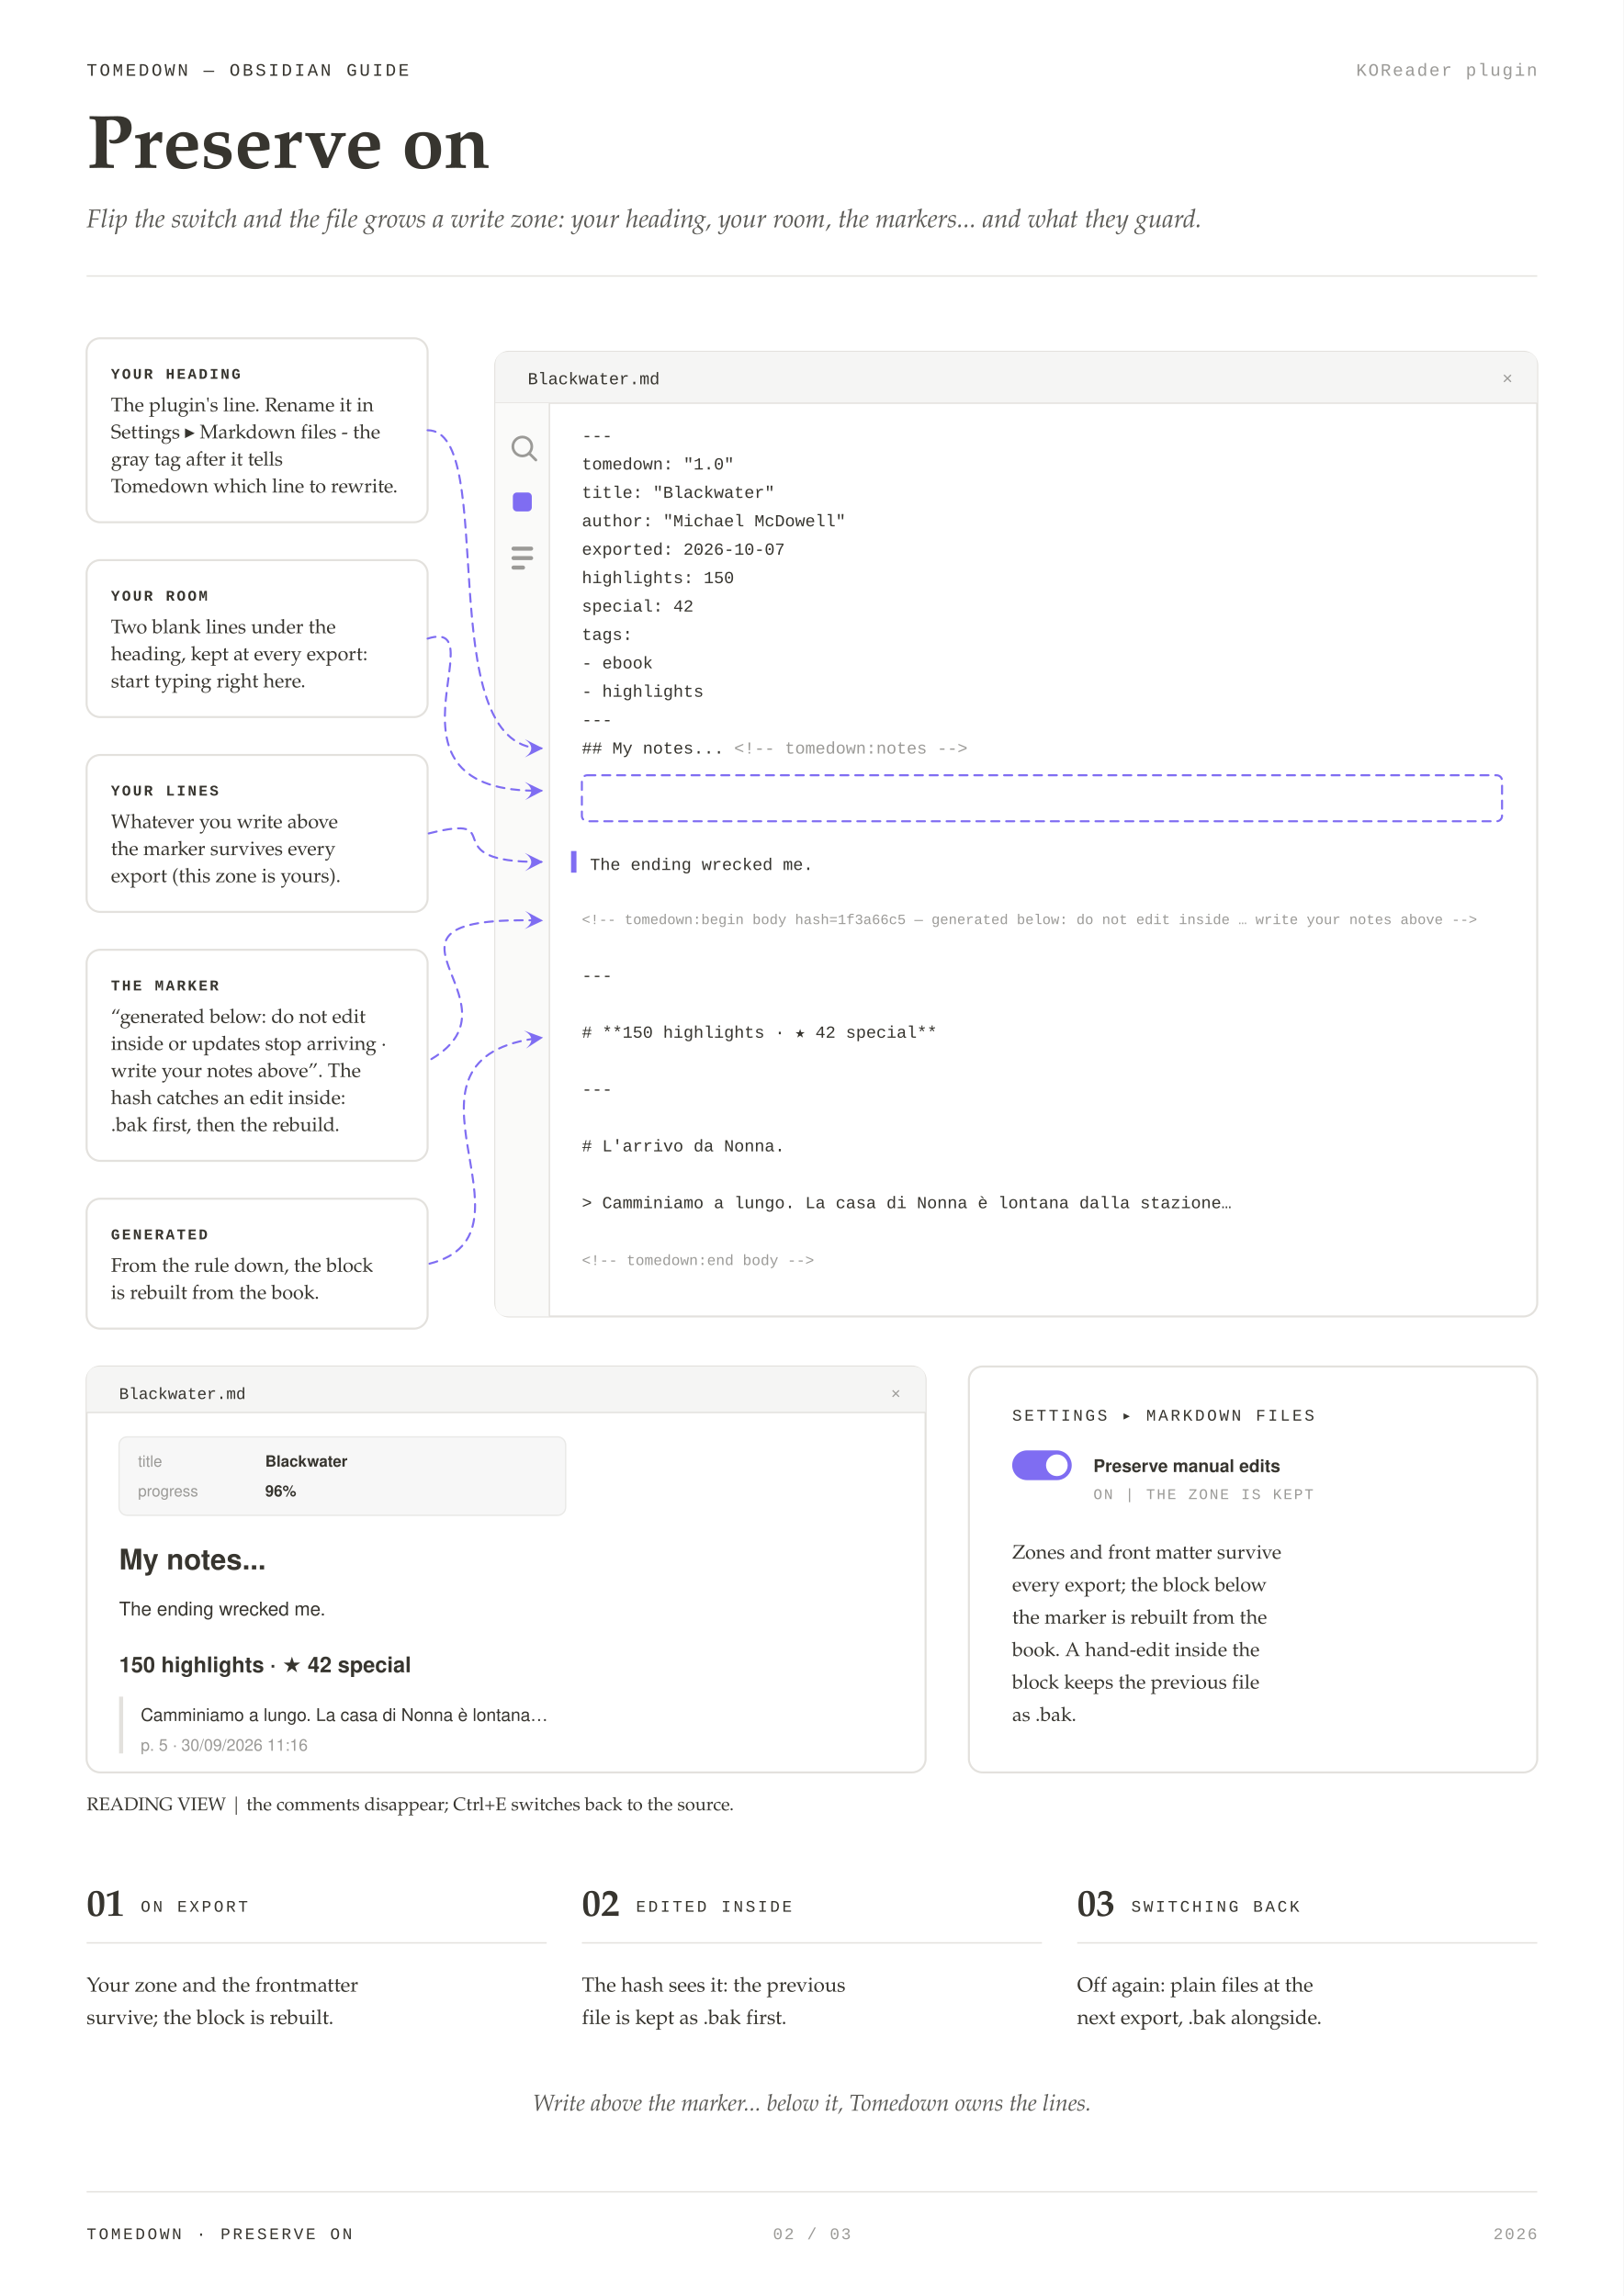
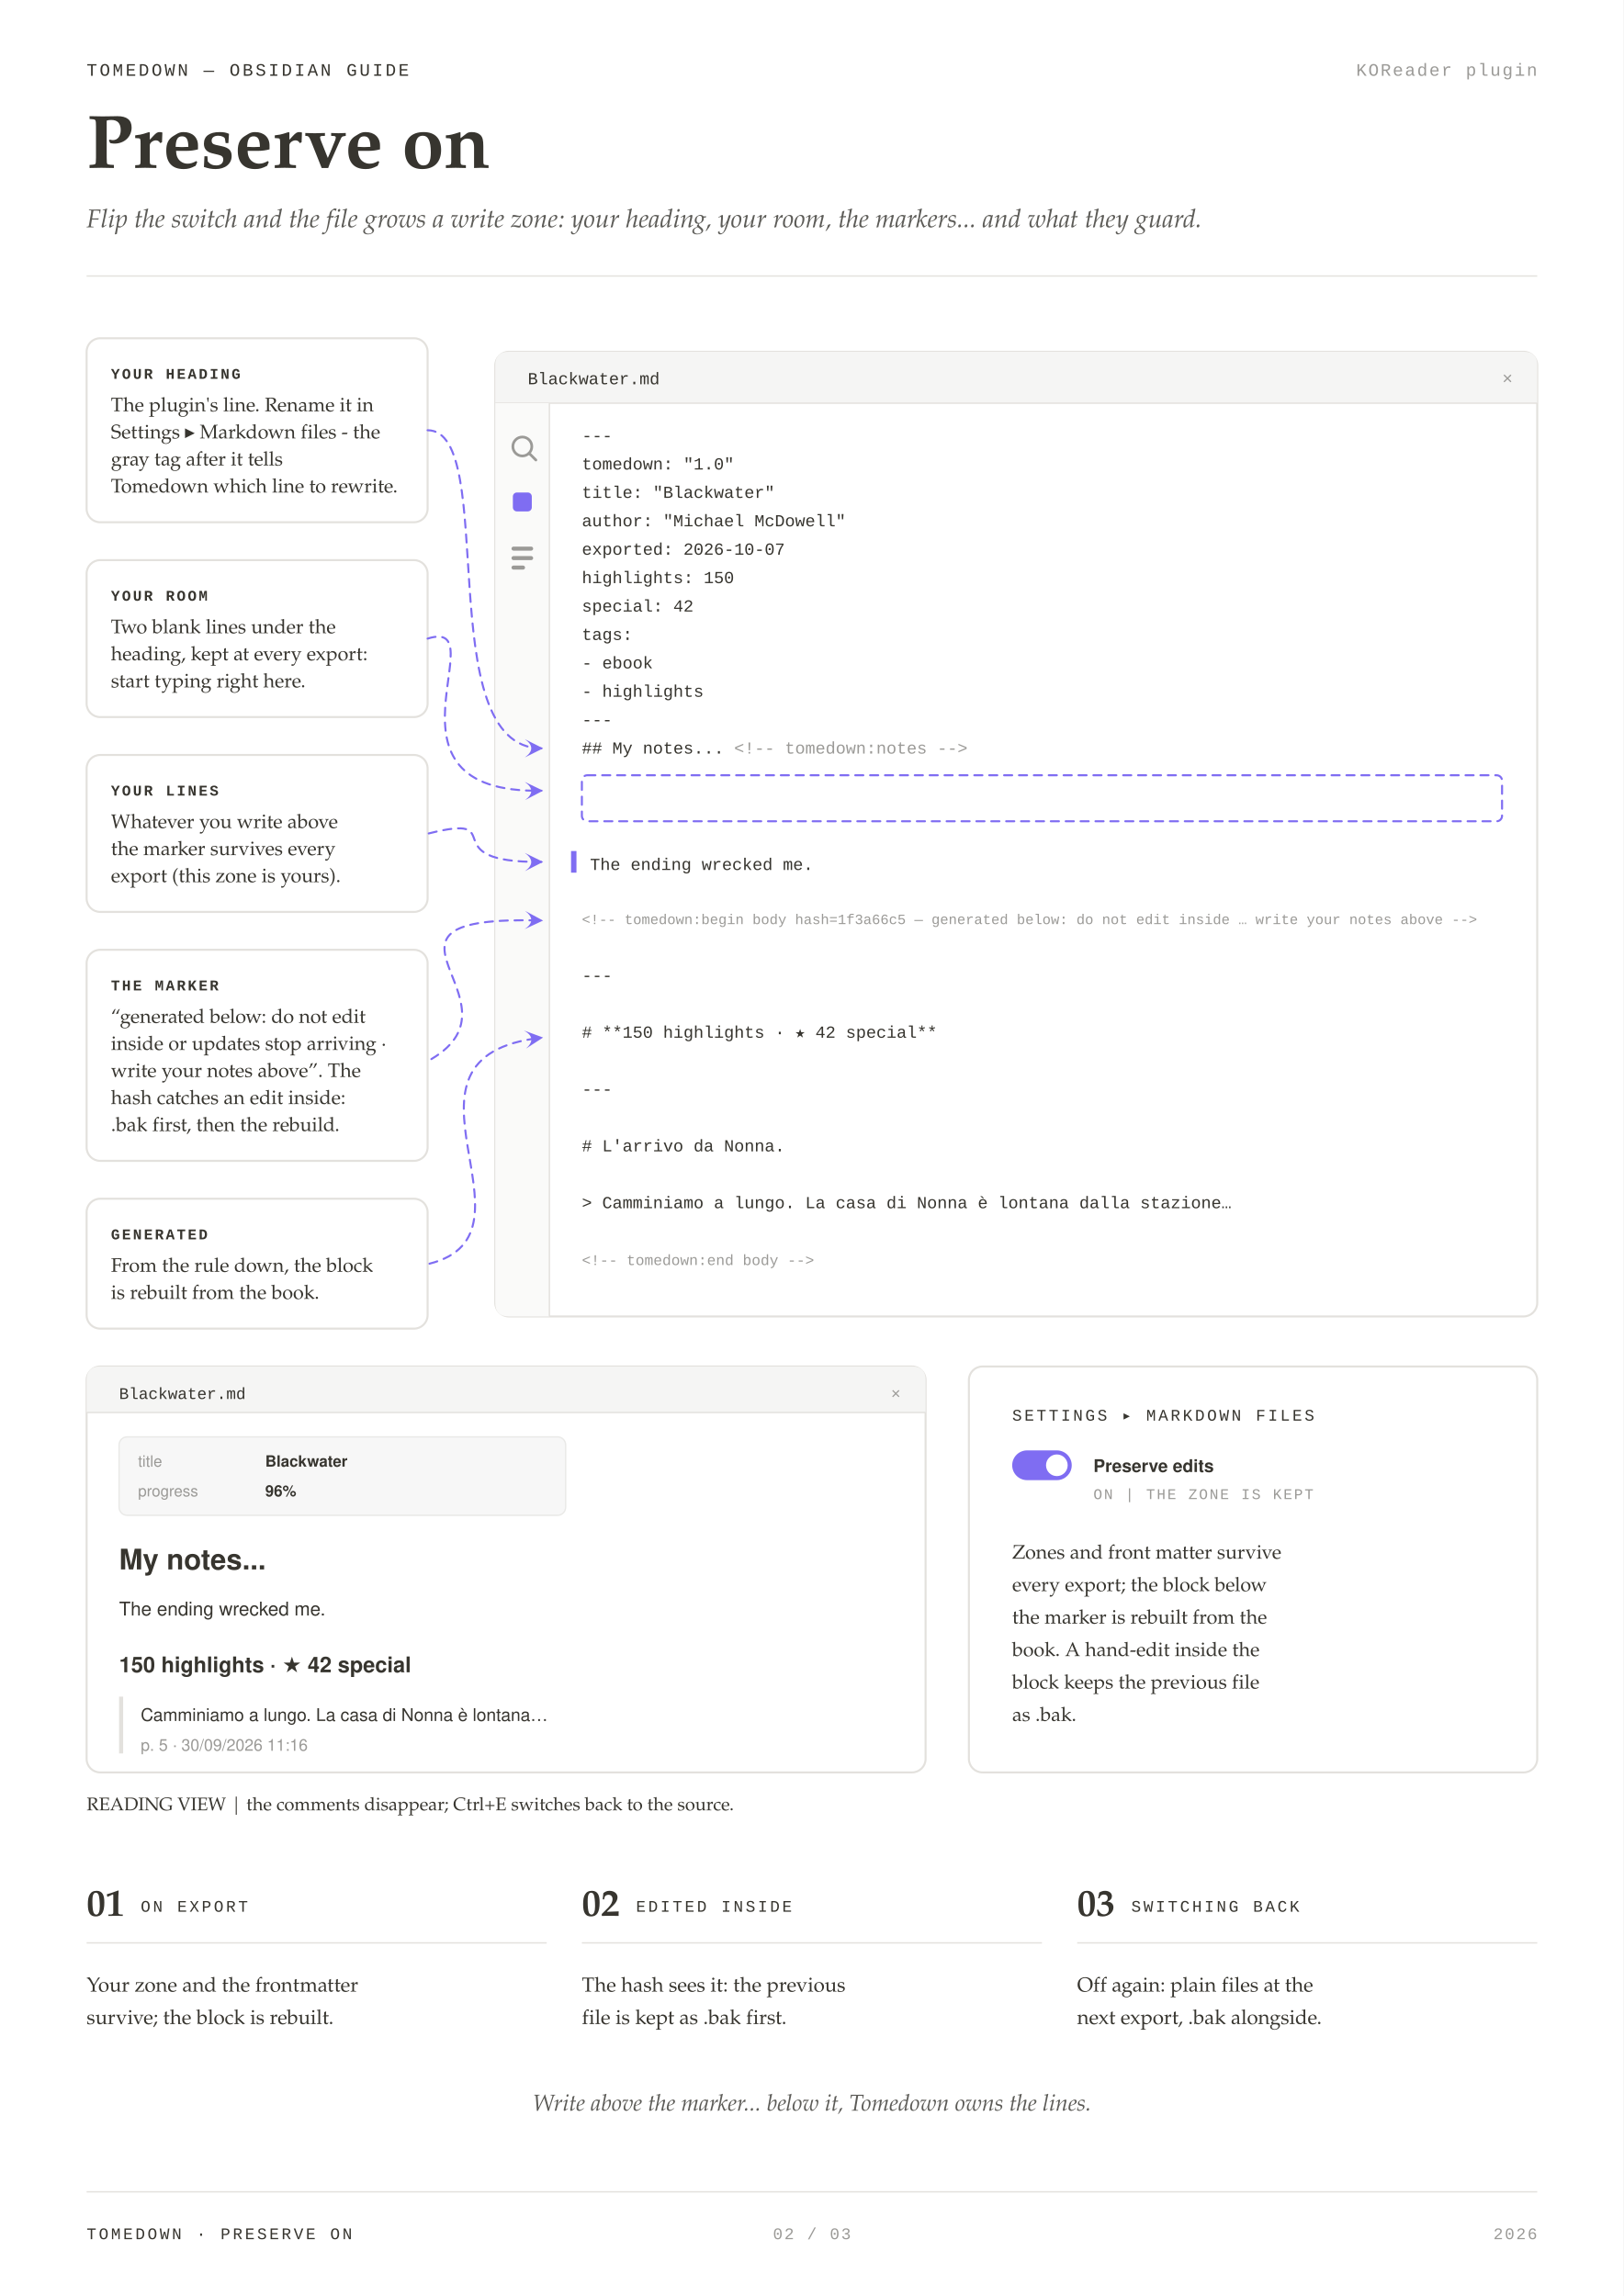
- <svg xmlns="http://www.w3.org/2000/svg" width="1200" height="1697" aria-label="Tomedown Obsidian guide 02 — the book file with Preserve manual edits on: the tagged heading you can rename, two blank lines of room under it, your own lines above the begin marker, the marker and its hash, the generated block between the markers, the reading view where the comments disappear, and the settings toggle" role="img">
+ <svg xmlns="http://www.w3.org/2000/svg" width="1200" height="1697" aria-label="Tomedown Obsidian guide 02 — the book file with Preserve edits on: the tagged heading you can rename, two blank lines of room under it, your own lines above the begin marker, the marker and its hash, the generated block between the markers, the reading view where the comments disappear, and the settings toggle" role="img">
  <defs>
    <marker orient="auto-start-reverse" markerHeight="9" markerWidth="9" refY="5" refX="9" viewBox="0 0 10 10" id="ah">
      <path id="svg_1" fill="#7F6DF2" d="m0,0l10,5l-10,5q7,-5 0,-10z" />
    </marker>
  </defs>
  <g>
    <path id="svg_2" d="m-0.278,0l1200,0l0,1697l-1200,0l0,-1697z" opacity="undefined" fill="#FFFFFF" />
    <text id="svg_3" fill="#37352F" letter-spacing="1.8px" font-family="'SF Mono', Menlo, Consolas, 'JetBrains Mono', 'Liberation Mono', 'DejaVu Sans Mono', monospace" font-size="13" y="56" x="64" class="label">TOMEDOWN — OBSIDIAN GUIDE</text>
    <text id="svg_4" fill="#9B9A97" letter-spacing="1.2px" font-family="'SF Mono', Menlo, Consolas, 'JetBrains Mono', 'Liberation Mono', 'DejaVu Sans Mono', monospace" text-anchor="end" font-size="13" y="56" x="1136" class="labelm">KOReader plugin</text>
    <text id="svg_5" fill="#37352F" font-weight="700" font-family="Georgia, 'Iowan Old Style', 'Palatino Linotype', 'Book Antiqua', 'Times New Roman', 'Liberation Serif', 'DejaVu Serif', serif" font-size="56" y="124" x="64" class="display">Preserve on</text>
    <text id="svg_6" fill="#5C5B57" font-style="italic" font-family="Georgia, 'Iowan Old Style', 'Palatino Linotype', 'Book Antiqua', 'Times New Roman', 'Liberation Serif', 'DejaVu Serif', serif" font-size="19" y="168" x="64" class="deck">Flip the switch and the file grows a write zone: your heading, your room, the markers... and what they guard.</text>
    <line id="svg_7" stroke="#E3E1DD" y2="204" x2="1136" y1="204" x1="64" class="rule" />
    <path id="svg_8" d="m366,270c0,-5.434 4.566,-10 10,-10l750,0c5.434,0 10,4.566 10,10l0,693c0,5.434 -4.566,10 -10,10l-750,0c-5.434,0 -10,-4.566 -10,-10l0,-693z" opacity="undefined" stroke-width="1.5" stroke="#E3E1DD" fill="#FFFFFF" />
    <path id="svg_9" fill="#F5F5F4" d="m366,270q0,-10 10,-10l750,0q10,0 10,10l0,28l-770,0l0,-28z" />
    <line id="svg_10" stroke="#E3E1DD" y2="298" x2="1136" y1="298" x1="366" class="hair" />
    <text id="svg_11" fill="#37352F" font-family="'SF Mono', Menlo, Consolas, 'JetBrains Mono', 'Liberation Mono', 'DejaVu Sans Mono', monospace" font-size="12.5" y="284" x="390" class="code">Blackwater.md</text>
    <text id="svg_12" fill="#9B9A97" font-family="'SF Mono', Menlo, Consolas, 'JetBrains Mono', 'Liberation Mono', 'DejaVu Sans Mono', monospace" text-anchor="middle" font-size="13" y="284" x="1114" class="comment">×</text>
    <path id="svg_13" fill="#FAFAF9" d="m406,298l-40,0l0,665q0,10 10,10l30,0l0,-675z" />
    <line id="svg_14" stroke="#E3E1DD" y2="973" x2="406" y1="298" x1="406" class="hair" />
    <circle id="svg_15" stroke-width="2" stroke="#9B9A97" fill="none" r="7" cy="330" cx="386" />
    <path id="svg_16" stroke-linecap="round" stroke-width="2" stroke="#9B9A97" d="m391,335l5,5" />
    <rect id="svg_17" fill="#7F6DF2" rx="3" height="14" width="14" y="364" x="379" />
    <rect id="svg_18" fill="#9B9A97" rx="1.5" height="3" width="16" y="404" x="378" />
    <rect id="svg_19" fill="#9B9A97" rx="1.5" height="3" width="16" y="411" x="378" />
    <rect id="svg_20" fill="#9B9A97" rx="1.5" height="3" width="10" y="418" x="378" />
    <text id="svg_21" fill="#37352F" font-family="'SF Mono', Menlo, Consolas, 'JetBrains Mono', 'Liberation Mono', 'DejaVu Sans Mono', monospace" font-size="12.5" y="326" x="430" class="code">---</text>
    <text id="svg_22" fill="#37352F" font-family="'SF Mono', Menlo, Consolas, 'JetBrains Mono', 'Liberation Mono', 'DejaVu Sans Mono', monospace" font-size="12.5" y="347" x="430" class="code">tomedown: "1.0"</text>
    <text id="svg_23" fill="#37352F" font-family="'SF Mono', Menlo, Consolas, 'JetBrains Mono', 'Liberation Mono', 'DejaVu Sans Mono', monospace" font-size="12.5" y="368" x="430" class="code">title: "Blackwater"</text>
    <text id="svg_24" fill="#37352F" font-family="'SF Mono', Menlo, Consolas, 'JetBrains Mono', 'Liberation Mono', 'DejaVu Sans Mono', monospace" font-size="12.5" y="389" x="430" class="code">author: "Michael McDowell"</text>
    <text id="svg_25" fill="#37352F" font-family="'SF Mono', Menlo, Consolas, 'JetBrains Mono', 'Liberation Mono', 'DejaVu Sans Mono', monospace" font-size="12.5" y="410" x="430" class="code">exported: 2026-10-07</text>
    <text id="svg_26" fill="#37352F" font-family="'SF Mono', Menlo, Consolas, 'JetBrains Mono', 'Liberation Mono', 'DejaVu Sans Mono', monospace" font-size="12.5" y="431" x="430" class="code">highlights: 150</text>
    <text id="svg_27" fill="#37352F" font-family="'SF Mono', Menlo, Consolas, 'JetBrains Mono', 'Liberation Mono', 'DejaVu Sans Mono', monospace" font-size="12.5" y="452" x="430" class="code">special: 42</text>
    <text id="svg_28" fill="#37352F" font-family="'SF Mono', Menlo, Consolas, 'JetBrains Mono', 'Liberation Mono', 'DejaVu Sans Mono', monospace" font-size="12.5" y="473" x="430" class="code">tags:</text>
    <text id="svg_29" fill="#37352F" font-family="'SF Mono', Menlo, Consolas, 'JetBrains Mono', 'Liberation Mono', 'DejaVu Sans Mono', monospace" font-size="12.5" y="494" x="430" class="code">- ebook</text>
    <text id="svg_30" fill="#37352F" font-family="'SF Mono', Menlo, Consolas, 'JetBrains Mono', 'Liberation Mono', 'DejaVu Sans Mono', monospace" font-size="12.5" y="515" x="430" class="code">- highlights</text>
    <text id="svg_31" fill="#37352F" font-family="'SF Mono', Menlo, Consolas, 'JetBrains Mono', 'Liberation Mono', 'DejaVu Sans Mono', monospace" font-size="12.5" y="536" x="430" class="code">---</text>
    <text id="svg_32" fill="#37352F" font-family="SF Mono, Menlo, Consolas, JetBrains Mono, Liberation Mono, DejaVu Sans Mono, monospace" font-size="12.5" y="557" x="430">## My notes...
   <tspan id="svg_33" fill="#9B9A97">&lt;!-- tomedown:notes --&gt;</tspan>
    </text>
    <rect id="svg_34" stroke-linecap="round" fill="none" stroke-dasharray="6 5" stroke-width="1.5" stroke="#7F6DF2" rx="4" height="34" width="680" y="573" x="430" class="dash" />
    <rect id="svg_35" fill="#7F6DF2" height="16" width="4" y="629" x="422" class="accent" />
    <text id="svg_36" fill="#37352F" font-family="'SF Mono', Menlo, Consolas, 'JetBrains Mono', 'Liberation Mono', 'DejaVu Sans Mono', monospace" font-size="12.5" y="643" x="436" class="code">The ending wrecked me.</text>
    <text id="svg_37" fill="#37352F" font-family="'SF Mono', Menlo, Consolas, 'JetBrains Mono', 'Liberation Mono', 'DejaVu Sans Mono', monospace" font-size="12.5" y="662" x="430" class="code" />
    <text id="svg_38" fill="#9B9A97" font-family="'SF Mono', Menlo, Consolas, 'JetBrains Mono', 'Liberation Mono', 'DejaVu Sans Mono', monospace" font-size="10.5" y="683" x="430" class="comment">&lt;!-- tomedown:begin body hash=1f3a66c5 — generated below: do not edit inside … write your notes above --&gt;</text>
    <text id="svg_39" fill="#37352F" font-family="'SF Mono', Menlo, Consolas, 'JetBrains Mono', 'Liberation Mono', 'DejaVu Sans Mono', monospace" font-size="12.5" y="704" x="430" class="code" />
    <text id="svg_40" fill="#37352F" font-family="'SF Mono', Menlo, Consolas, 'JetBrains Mono', 'Liberation Mono', 'DejaVu Sans Mono', monospace" font-size="12.5" y="725" x="430" class="code">---</text>
    <text id="svg_41" fill="#37352F" font-family="'SF Mono', Menlo, Consolas, 'JetBrains Mono', 'Liberation Mono', 'DejaVu Sans Mono', monospace" font-size="12.5" y="746" x="430" class="code" />
    <text id="svg_42" fill="#37352F" font-family="'SF Mono', Menlo, Consolas, 'JetBrains Mono', 'Liberation Mono', 'DejaVu Sans Mono', monospace" font-size="12.5" y="767" x="430" class="code"># **150 highlights · ★ 42 special**</text>
    <text id="svg_43" fill="#37352F" font-family="'SF Mono', Menlo, Consolas, 'JetBrains Mono', 'Liberation Mono', 'DejaVu Sans Mono', monospace" font-size="12.5" y="788" x="430" class="code" />
    <text id="svg_44" fill="#37352F" font-family="'SF Mono', Menlo, Consolas, 'JetBrains Mono', 'Liberation Mono', 'DejaVu Sans Mono', monospace" font-size="12.5" y="809" x="430" class="code">---</text>
    <text id="svg_45" fill="#37352F" font-family="'SF Mono', Menlo, Consolas, 'JetBrains Mono', 'Liberation Mono', 'DejaVu Sans Mono', monospace" font-size="12.5" y="830" x="430" class="code" />
    <text id="svg_46" fill="#37352F" font-family="'SF Mono', Menlo, Consolas, 'JetBrains Mono', 'Liberation Mono', 'DejaVu Sans Mono', monospace" font-size="12.5" y="851" x="430" class="code"># L'arrivo da Nonna.</text>
    <text id="svg_47" fill="#37352F" font-family="'SF Mono', Menlo, Consolas, 'JetBrains Mono', 'Liberation Mono', 'DejaVu Sans Mono', monospace" font-size="12.5" y="872" x="430" class="code" />
    <text id="svg_48" fill="#37352F" font-family="'SF Mono', Menlo, Consolas, 'JetBrains Mono', 'Liberation Mono', 'DejaVu Sans Mono', monospace" font-size="12.5" y="893" x="430" class="code">&gt; Camminiamo a lungo. La casa di Nonna è lontana dalla stazione…</text>
    <text id="svg_49" fill="#37352F" font-family="'SF Mono', Menlo, Consolas, 'JetBrains Mono', 'Liberation Mono', 'DejaVu Sans Mono', monospace" font-size="12.5" y="914" x="430" class="code" />
    <text id="svg_50" fill="#9B9A97" font-family="'SF Mono', Menlo, Consolas, 'JetBrains Mono', 'Liberation Mono', 'DejaVu Sans Mono', monospace" font-size="11" y="935" x="430" class="comment">&lt;!-- tomedown:end body --&gt;</text>
    <rect id="svg_51" stroke-width="1.5" stroke="#E3E1DD" fill="none" rx="10" height="136" width="252" y="250" x="64" class="note" />
    <text id="svg_52" fill="#37352F" letter-spacing="1.5px" font-weight="600" font-family="'SF Mono', Menlo, Consolas, 'JetBrains Mono', 'Liberation Mono', 'DejaVu Sans Mono', monospace" font-size="11" y="280" x="82" class="nhead">YOUR HEADING</text>
    <text id="svg_53" fill="#37352F" font-family="Georgia, 'Iowan Old Style', 'Palatino Linotype', 'Book Antiqua', 'Times New Roman', 'Liberation Serif', 'DejaVu Serif', serif" font-size="14.5" y="304" x="82" class="body">The plugin's line. Rename it in</text>
    <text id="svg_54" fill="#37352F" font-family="Georgia, 'Iowan Old Style', 'Palatino Linotype', 'Book Antiqua', 'Times New Roman', 'Liberation Serif', 'DejaVu Serif', serif" font-size="14.5" y="324" x="82" class="body">Settings ▸ Markdown files - the</text>
    <text id="svg_55" fill="#37352F" font-family="Georgia, 'Iowan Old Style', 'Palatino Linotype', 'Book Antiqua', 'Times New Roman', 'Liberation Serif', 'DejaVu Serif', serif" font-size="14.5" y="344" x="82" class="body">gray tag after it tells</text>
    <text id="svg_56" fill="#37352F" font-family="Georgia, 'Iowan Old Style', 'Palatino Linotype', 'Book Antiqua', 'Times New Roman', 'Liberation Serif', 'DejaVu Serif', serif" font-size="14.5" y="364" x="82" class="body">Tomedown which line to rewrite.</text>
    <path id="svg_57" stroke-linecap="round" fill="none" stroke-dasharray="6 5" stroke-width="1.5" stroke="#7F6DF2" d="m316,318c53,0 1.889,234.833 84,235.111" marker-end="url(#ah)" class="dash" />
    <rect id="svg_58" stroke-width="1.5" stroke="#E3E1DD" fill="none" rx="10" height="116" width="252" y="414" x="64" class="note" />
    <text id="svg_59" fill="#37352F" letter-spacing="1.5px" font-weight="600" font-family="'SF Mono', Menlo, Consolas, 'JetBrains Mono', 'Liberation Mono', 'DejaVu Sans Mono', monospace" font-size="11" y="444" x="82" class="nhead">YOUR ROOM</text>
    <text id="svg_60" fill="#37352F" font-family="Georgia, 'Iowan Old Style', 'Palatino Linotype', 'Book Antiqua', 'Times New Roman', 'Liberation Serif', 'DejaVu Serif', serif" font-size="14.5" y="468" x="82" class="body">Two blank lines under the</text>
    <text id="svg_61" fill="#37352F" font-family="Georgia, 'Iowan Old Style', 'Palatino Linotype', 'Book Antiqua', 'Times New Roman', 'Liberation Serif', 'DejaVu Serif', serif" font-size="14.5" y="488" x="82" class="body">heading, kept at every export:</text>
    <text id="svg_62" fill="#37352F" font-family="Georgia, 'Iowan Old Style', 'Palatino Linotype', 'Book Antiqua', 'Times New Roman', 'Liberation Serif', 'DejaVu Serif', serif" font-size="14.5" y="508" x="82" class="body">start typing right here.</text>
    <path stroke="#7F6DF2" id="svg_63" stroke-linecap="round" fill="none" stroke-dasharray="6 5" stroke-width="1.5" d="m316,472c52.655,-16.552 -45.985,114.762 84,112.406" marker-end="url(#ah)" class="dash" />
    <rect id="svg_64" stroke-width="1.5" stroke="#E3E1DD" fill="none" rx="10" height="116" width="252" y="558" x="64" class="note" />
    <text id="svg_65" fill="#37352F" letter-spacing="1.5px" font-weight="600" font-family="'SF Mono', Menlo, Consolas, 'JetBrains Mono', 'Liberation Mono', 'DejaVu Sans Mono', monospace" font-size="11" y="588" x="82" class="nhead">YOUR LINES</text>
    <text id="svg_66" fill="#37352F" font-family="Georgia, 'Iowan Old Style', 'Palatino Linotype', 'Book Antiqua', 'Times New Roman', 'Liberation Serif', 'DejaVu Serif', serif" font-size="14.5" y="612" x="82" class="body">Whatever you write above</text>
    <text id="svg_67" fill="#37352F" font-family="Georgia, 'Iowan Old Style', 'Palatino Linotype', 'Book Antiqua', 'Times New Roman', 'Liberation Serif', 'DejaVu Serif', serif" font-size="14.5" y="632" x="82" class="body">the marker survives every</text>
    <text id="svg_68" fill="#37352F" font-family="Georgia, 'Iowan Old Style', 'Palatino Linotype', 'Book Antiqua', 'Times New Roman', 'Liberation Serif', 'DejaVu Serif', serif" font-size="14.5" y="652" x="82" class="body">export (this zone is yours).</text>
    <path id="svg_69" stroke-linecap="round" fill="none" stroke-dasharray="6 5" stroke-width="1.5" stroke="#7F6DF2" d="m316.833,616c61.966,-15.517 0.816,21.732 83.167,21.042" marker-end="url(#ah)" class="dash" />
    <rect id="svg_70" stroke-width="1.5" stroke="#E3E1DD" fill="none" rx="10" height="156" width="252" y="702" x="64" class="note" />
    <text id="svg_71" fill="#37352F" letter-spacing="1.5px" font-weight="600" font-family="'SF Mono', Menlo, Consolas, 'JetBrains Mono', 'Liberation Mono', 'DejaVu Sans Mono', monospace" font-size="11" y="732" x="82" class="nhead">THE MARKER</text>
    <text id="svg_72" fill="#37352F" font-family="Georgia, 'Iowan Old Style', 'Palatino Linotype', 'Book Antiqua', 'Times New Roman', 'Liberation Serif', 'DejaVu Serif', serif" font-size="14.5" y="756" x="82" class="body">“generated below: do not edit</text>
    <text id="svg_73" fill="#37352F" font-family="Georgia, 'Iowan Old Style', 'Palatino Linotype', 'Book Antiqua', 'Times New Roman', 'Liberation Serif', 'DejaVu Serif', serif" font-size="14.5" y="776" x="82" class="body">inside or updates stop arriving ·</text>
    <text id="svg_74" fill="#37352F" font-family="Georgia, 'Iowan Old Style', 'Palatino Linotype', 'Book Antiqua', 'Times New Roman', 'Liberation Serif', 'DejaVu Serif', serif" font-size="14.5" y="796" x="82" class="body">write your notes above”. The</text>
    <text id="svg_75" fill="#37352F" font-family="Georgia, 'Iowan Old Style', 'Palatino Linotype', 'Book Antiqua', 'Times New Roman', 'Liberation Serif', 'DejaVu Serif', serif" font-size="14.5" y="816" x="82" class="body">hash catches an edit inside:</text>
    <text id="svg_76" fill="#37352F" font-family="Georgia, 'Iowan Old Style', 'Palatino Linotype', 'Book Antiqua', 'Times New Roman', 'Liberation Serif', 'DejaVu Serif', serif" font-size="14.5" y="836" x="82" class="body">.bak first, then the rebuild.</text>
    <path id="svg_77" stroke-linecap="round" fill="none" stroke-dasharray="6 5" stroke-width="1.5" stroke="#7F6DF2" d="m318.778,782.778c73,-43.103 -66.732,-106.559 81.222,-102.421" marker-end="url(#ah)" class="dash" />
    <rect id="svg_78" stroke-width="1.5" stroke="#E3E1DD" fill="none" rx="10" height="96" width="252" y="886" x="64" class="note" />
    <text id="svg_79" fill="#37352F" letter-spacing="1.5px" font-weight="600" font-family="'SF Mono', Menlo, Consolas, 'JetBrains Mono', 'Liberation Mono', 'DejaVu Sans Mono', monospace" font-size="11" y="916" x="82" class="nhead">GENERATED</text>
    <text id="svg_80" fill="#37352F" font-family="Georgia, 'Iowan Old Style', 'Palatino Linotype', 'Book Antiqua', 'Times New Roman', 'Liberation Serif', 'DejaVu Serif', serif" font-size="14.5" y="940" x="82" class="body">From the rule down, the block</text>
    <text id="svg_81" fill="#37352F" font-family="Georgia, 'Iowan Old Style', 'Palatino Linotype', 'Book Antiqua', 'Times New Roman', 'Liberation Serif', 'DejaVu Serif', serif" font-size="14.5" y="960" x="82" class="body">is rebuilt from the book.</text>
    <path stroke="#7F6DF2" id="svg_82" stroke-linecap="round" fill="none" stroke-dasharray="6 5" stroke-width="1.5" d="m317.389,934c89.191,-22.5 -41.666,-153.111 82.611,-167" marker-end="url(#ah)" class="dash" />
    <rect id="svg_83" stroke-width="1.5" stroke="#E3E1DD" fill="#FFFFFF" rx="10" height="300" width="620" y="1010" x="64" />
    <path id="svg_84" fill="#F5F5F4" d="m64,1020q0,-10 10,-10l600,0q10,0 10,10l0,24l-620,0l0,-24z" />
    <line id="svg_85" stroke="#E3E1DD" y2="1044" x2="684" y1="1044" x1="64" class="hair" />
    <text id="svg_86" fill="#37352F" font-family="'SF Mono', Menlo, Consolas, 'JetBrains Mono', 'Liberation Mono', 'DejaVu Sans Mono', monospace" font-size="12" y="1034" x="88" class="code">Blackwater.md</text>
    <text id="svg_87" fill="#9B9A97" font-family="'SF Mono', Menlo, Consolas, 'JetBrains Mono', 'Liberation Mono', 'DejaVu Sans Mono', monospace" text-anchor="middle" font-size="12" y="1034" x="662" class="comment">×</text>
    <rect id="svg_88" stroke="#E9E9E7" fill="#F7F7F7" rx="6" height="58" width="330" y="1062" x="88" />
    <text id="svg_89" fill="#9B9A97" font-family="'Helvetica Neue', Helvetica, Arial, 'Liberation Sans', 'DejaVu Sans', sans-serif" font-size="11.5" y="1084" x="102" class="uim">title</text>
    <text id="svg_90" fill="#37352F" font-family="'Helvetica Neue', Helvetica, Arial, 'Liberation Sans', 'DejaVu Sans', sans-serif" font-weight="700" font-size="11.5" y="1084" x="196" class="ui">Blackwater</text>
    <text id="svg_91" fill="#9B9A97" font-family="'Helvetica Neue', Helvetica, Arial, 'Liberation Sans', 'DejaVu Sans', sans-serif" font-size="11.5" y="1106" x="102" class="uim">progress</text>
    <text id="svg_92" fill="#37352F" font-family="'Helvetica Neue', Helvetica, Arial, 'Liberation Sans', 'DejaVu Sans', sans-serif" font-weight="700" font-size="11.5" y="1106" x="196" class="ui">96%</text>
    <text id="svg_93" fill="#37352F" font-family="'Helvetica Neue', Helvetica, Arial, 'Liberation Sans', 'DejaVu Sans', sans-serif" font-weight="700" font-size="21" y="1160" x="88" class="ui">My notes...</text>
    <text id="svg_94" fill="#37352F" font-family="'Helvetica Neue', Helvetica, Arial, 'Liberation Sans', 'DejaVu Sans', sans-serif" font-size="14" y="1194" x="88" class="ui">The ending wrecked me.</text>
    <text id="svg_95" fill="#37352F" font-family="'Helvetica Neue', Helvetica, Arial, 'Liberation Sans', 'DejaVu Sans', sans-serif" font-weight="700" font-size="16" y="1236" x="88" class="ui">150 highlights · ★ 42 special</text>
    <rect id="svg_96" fill="#E3E1DD" height="42" width="3" y="1254" x="88" />
    <text id="svg_97" fill="#37352F" font-family="'Helvetica Neue', Helvetica, Arial, 'Liberation Sans', 'DejaVu Sans', sans-serif" font-size="13" y="1272" x="104" class="ui">Camminiamo a lungo. La casa di Nonna è lontana…</text>
    <text id="svg_98" fill="#9B9A97" font-family="'Helvetica Neue', Helvetica, Arial, 'Liberation Sans', 'DejaVu Sans', sans-serif" font-size="12" y="1294" x="104" class="uim">p. 5 · 30/09/2026 11:16</text>
    <text id="svg_99" font-family="Georgia, 'Iowan Old Style', 'Palatino Linotype', 'Book Antiqua', 'Times New Roman', 'Liberation Serif', 'DejaVu Serif', serif" fill="#37352F" font-size="13.5" y="1338" x="64" class="body">READING VIEW | the comments disappear; Ctrl+E switches back to the source.</text>
    <rect id="svg_100" stroke-width="1.5" stroke="#E3E1DD" fill="#FFFFFF" rx="10" height="300" width="420" y="1010" x="716" class="card" />
    <text id="svg_101" fill="#37352F" letter-spacing="1.8px" font-family="'SF Mono', Menlo, Consolas, 'JetBrains Mono', 'Liberation Mono', 'DejaVu Sans Mono', monospace" font-size="12" y="1050" x="748" class="label">SETTINGS ▸ MARKDOWN FILES</text>
    <rect id="svg_102" fill="#7F6DF2" rx="11" height="22" width="44" y="1072" x="748" />
    <circle id="svg_103" fill="#FFFFFF" r="8" cy="1083" cx="781" />
-     <text id="svg_104" fill="#37352F" font-weight="700" font-family="'Helvetica Neue', Helvetica, Arial, 'Liberation Sans', 'DejaVu Sans', sans-serif" font-size="13" y="1088" x="808" class="menu">Preserve manual edits</text>
+     <text id="svg_104" fill="#37352F" font-weight="700" font-family="'Helvetica Neue', Helvetica, Arial, 'Liberation Sans', 'DejaVu Sans', sans-serif" font-size="13" y="1088" x="808" class="menu">Preserve edits</text>
    <text id="svg_105" fill="#9B9A97" letter-spacing="1.2px" font-family="'SF Mono', Menlo, Consolas, 'JetBrains Mono', 'Liberation Mono', 'DejaVu Sans Mono', monospace" font-size="11" y="1108" x="808" class="labelm">ON | THE ZONE IS KEPT</text>
    <text id="svg_106" fill="#37352F" font-family="Georgia, 'Iowan Old Style', 'Palatino Linotype', 'Book Antiqua', 'Times New Roman', 'Liberation Serif', 'DejaVu Serif', serif" font-size="14.5" y="1152" x="748" class="body">Zones and front matter survive</text>
    <text id="svg_107" fill="#37352F" font-family="Georgia, 'Iowan Old Style', 'Palatino Linotype', 'Book Antiqua', 'Times New Roman', 'Liberation Serif', 'DejaVu Serif', serif" font-size="14.5" y="1176" x="748" class="body">every export; the block below</text>
    <text id="svg_108" fill="#37352F" font-family="Georgia, 'Iowan Old Style', 'Palatino Linotype', 'Book Antiqua', 'Times New Roman', 'Liberation Serif', 'DejaVu Serif', serif" font-size="14.5" y="1200" x="748" class="body">the marker is rebuilt from the</text>
    <text id="svg_109" fill="#37352F" font-family="Georgia, 'Iowan Old Style', 'Palatino Linotype', 'Book Antiqua', 'Times New Roman', 'Liberation Serif', 'DejaVu Serif', serif" font-size="14.5" y="1224" x="748" class="body">book. A hand-edit inside the</text>
    <text id="svg_110" fill="#37352F" font-family="Georgia, 'Iowan Old Style', 'Palatino Linotype', 'Book Antiqua', 'Times New Roman', 'Liberation Serif', 'DejaVu Serif', serif" font-size="14.5" y="1248" x="748" class="body">block keeps the previous file</text>
    <text id="svg_111" fill="#37352F" font-family="Georgia, 'Iowan Old Style', 'Palatino Linotype', 'Book Antiqua', 'Times New Roman', 'Liberation Serif', 'DejaVu Serif', serif" font-size="14.5" y="1272" x="748" class="body">as .bak.</text>
    <text id="svg_112" fill="#37352F" font-weight="700" font-family="Georgia, 'Iowan Old Style', 'Palatino Linotype', 'Book Antiqua', 'Times New Roman', 'Liberation Serif', 'DejaVu Serif', serif" font-size="28" y="1416" x="64" class="display">01</text>
    <text id="svg_113" fill="#37352F" letter-spacing="1.8px" font-family="'SF Mono', Menlo, Consolas, 'JetBrains Mono', 'Liberation Mono', 'DejaVu Sans Mono', monospace" font-size="12" y="1413" x="104" class="label">ON EXPORT</text>
    <line id="svg_114" stroke="#E3E1DD" y2="1436" x2="404" y1="1436" x1="64" class="hair" />
    <text id="svg_115" fill="#37352F" font-family="Georgia, 'Iowan Old Style', 'Palatino Linotype', 'Book Antiqua', 'Times New Roman', 'Liberation Serif', 'DejaVu Serif', serif" font-size="15" y="1472" x="64" class="body">Your zone and the frontmatter</text>
    <text id="svg_116" fill="#37352F" font-family="Georgia, 'Iowan Old Style', 'Palatino Linotype', 'Book Antiqua', 'Times New Roman', 'Liberation Serif', 'DejaVu Serif', serif" font-size="15" y="1496" x="64" class="body">survive; the block is rebuilt.</text>
    <text id="svg_117" fill="#37352F" font-weight="700" font-family="Georgia, 'Iowan Old Style', 'Palatino Linotype', 'Book Antiqua', 'Times New Roman', 'Liberation Serif', 'DejaVu Serif', serif" font-size="28" y="1416" x="430" class="display">02</text>
    <text id="svg_118" fill="#37352F" letter-spacing="1.8px" font-family="'SF Mono', Menlo, Consolas, 'JetBrains Mono', 'Liberation Mono', 'DejaVu Sans Mono', monospace" font-size="12" y="1413" x="470" class="label">EDITED INSIDE</text>
    <line id="svg_119" stroke="#E3E1DD" y2="1436" x2="770" y1="1436" x1="430" class="hair" />
    <text id="svg_120" fill="#37352F" font-family="Georgia, 'Iowan Old Style', 'Palatino Linotype', 'Book Antiqua', 'Times New Roman', 'Liberation Serif', 'DejaVu Serif', serif" font-size="15" y="1472" x="430" class="body">The hash sees it: the previous</text>
    <text id="svg_121" fill="#37352F" font-family="Georgia, 'Iowan Old Style', 'Palatino Linotype', 'Book Antiqua', 'Times New Roman', 'Liberation Serif', 'DejaVu Serif', serif" font-size="15" y="1496" x="430" class="body">file is kept as .bak first.</text>
    <text id="svg_122" fill="#37352F" font-weight="700" font-family="Georgia, 'Iowan Old Style', 'Palatino Linotype', 'Book Antiqua', 'Times New Roman', 'Liberation Serif', 'DejaVu Serif', serif" font-size="28" y="1416" x="796" class="display">03</text>
    <text id="svg_123" fill="#37352F" letter-spacing="1.8px" font-family="'SF Mono', Menlo, Consolas, 'JetBrains Mono', 'Liberation Mono', 'DejaVu Sans Mono', monospace" font-size="12" y="1413" x="836" class="label">SWITCHING BACK</text>
    <line id="svg_124" stroke="#E3E1DD" y2="1436" x2="1136" y1="1436" x1="796" class="hair" />
    <text id="svg_125" fill="#37352F" font-family="Georgia, 'Iowan Old Style', 'Palatino Linotype', 'Book Antiqua', 'Times New Roman', 'Liberation Serif', 'DejaVu Serif', serif" font-size="15" y="1472" x="796" class="body">Off again: plain files at the</text>
    <text id="svg_126" fill="#37352F" font-family="Georgia, 'Iowan Old Style', 'Palatino Linotype', 'Book Antiqua', 'Times New Roman', 'Liberation Serif', 'DejaVu Serif', serif" font-size="15" y="1496" x="796" class="body">next export, .bak alongside.</text>
    <text id="svg_127" fill="#5C5B57" font-style="italic" font-family="Georgia, 'Iowan Old Style', 'Palatino Linotype', 'Book Antiqua', 'Times New Roman', 'Liberation Serif', 'DejaVu Serif', serif" text-anchor="middle" font-size="17" y="1560" x="600" class="deck">Write above the marker... below it, Tomedown owns the lines.</text>
    <line id="svg_128" stroke="#E3E1DD" y2="1620" x2="1136" y1="1620" x1="64" class="rule" />
    <text id="svg_129" fill="#37352F" letter-spacing="1.8px" font-family="'SF Mono', Menlo, Consolas, 'JetBrains Mono', 'Liberation Mono', 'DejaVu Sans Mono', monospace" font-size="12" y="1655" x="64" class="label">TOMEDOWN · PRESERVE ON</text>
    <text id="svg_130" fill="#9B9A97" letter-spacing="1.2px" font-family="'SF Mono', Menlo, Consolas, 'JetBrains Mono', 'Liberation Mono', 'DejaVu Sans Mono', monospace" text-anchor="middle" font-size="12" y="1655" x="600" class="labelm">02 / 03</text>
    <text id="svg_131" fill="#9B9A97" letter-spacing="1.2px" font-family="'SF Mono', Menlo, Consolas, 'JetBrains Mono', 'Liberation Mono', 'DejaVu Sans Mono', monospace" text-anchor="end" font-size="12" y="1655" x="1136" class="labelm">2026</text>
  </g>
</svg>
